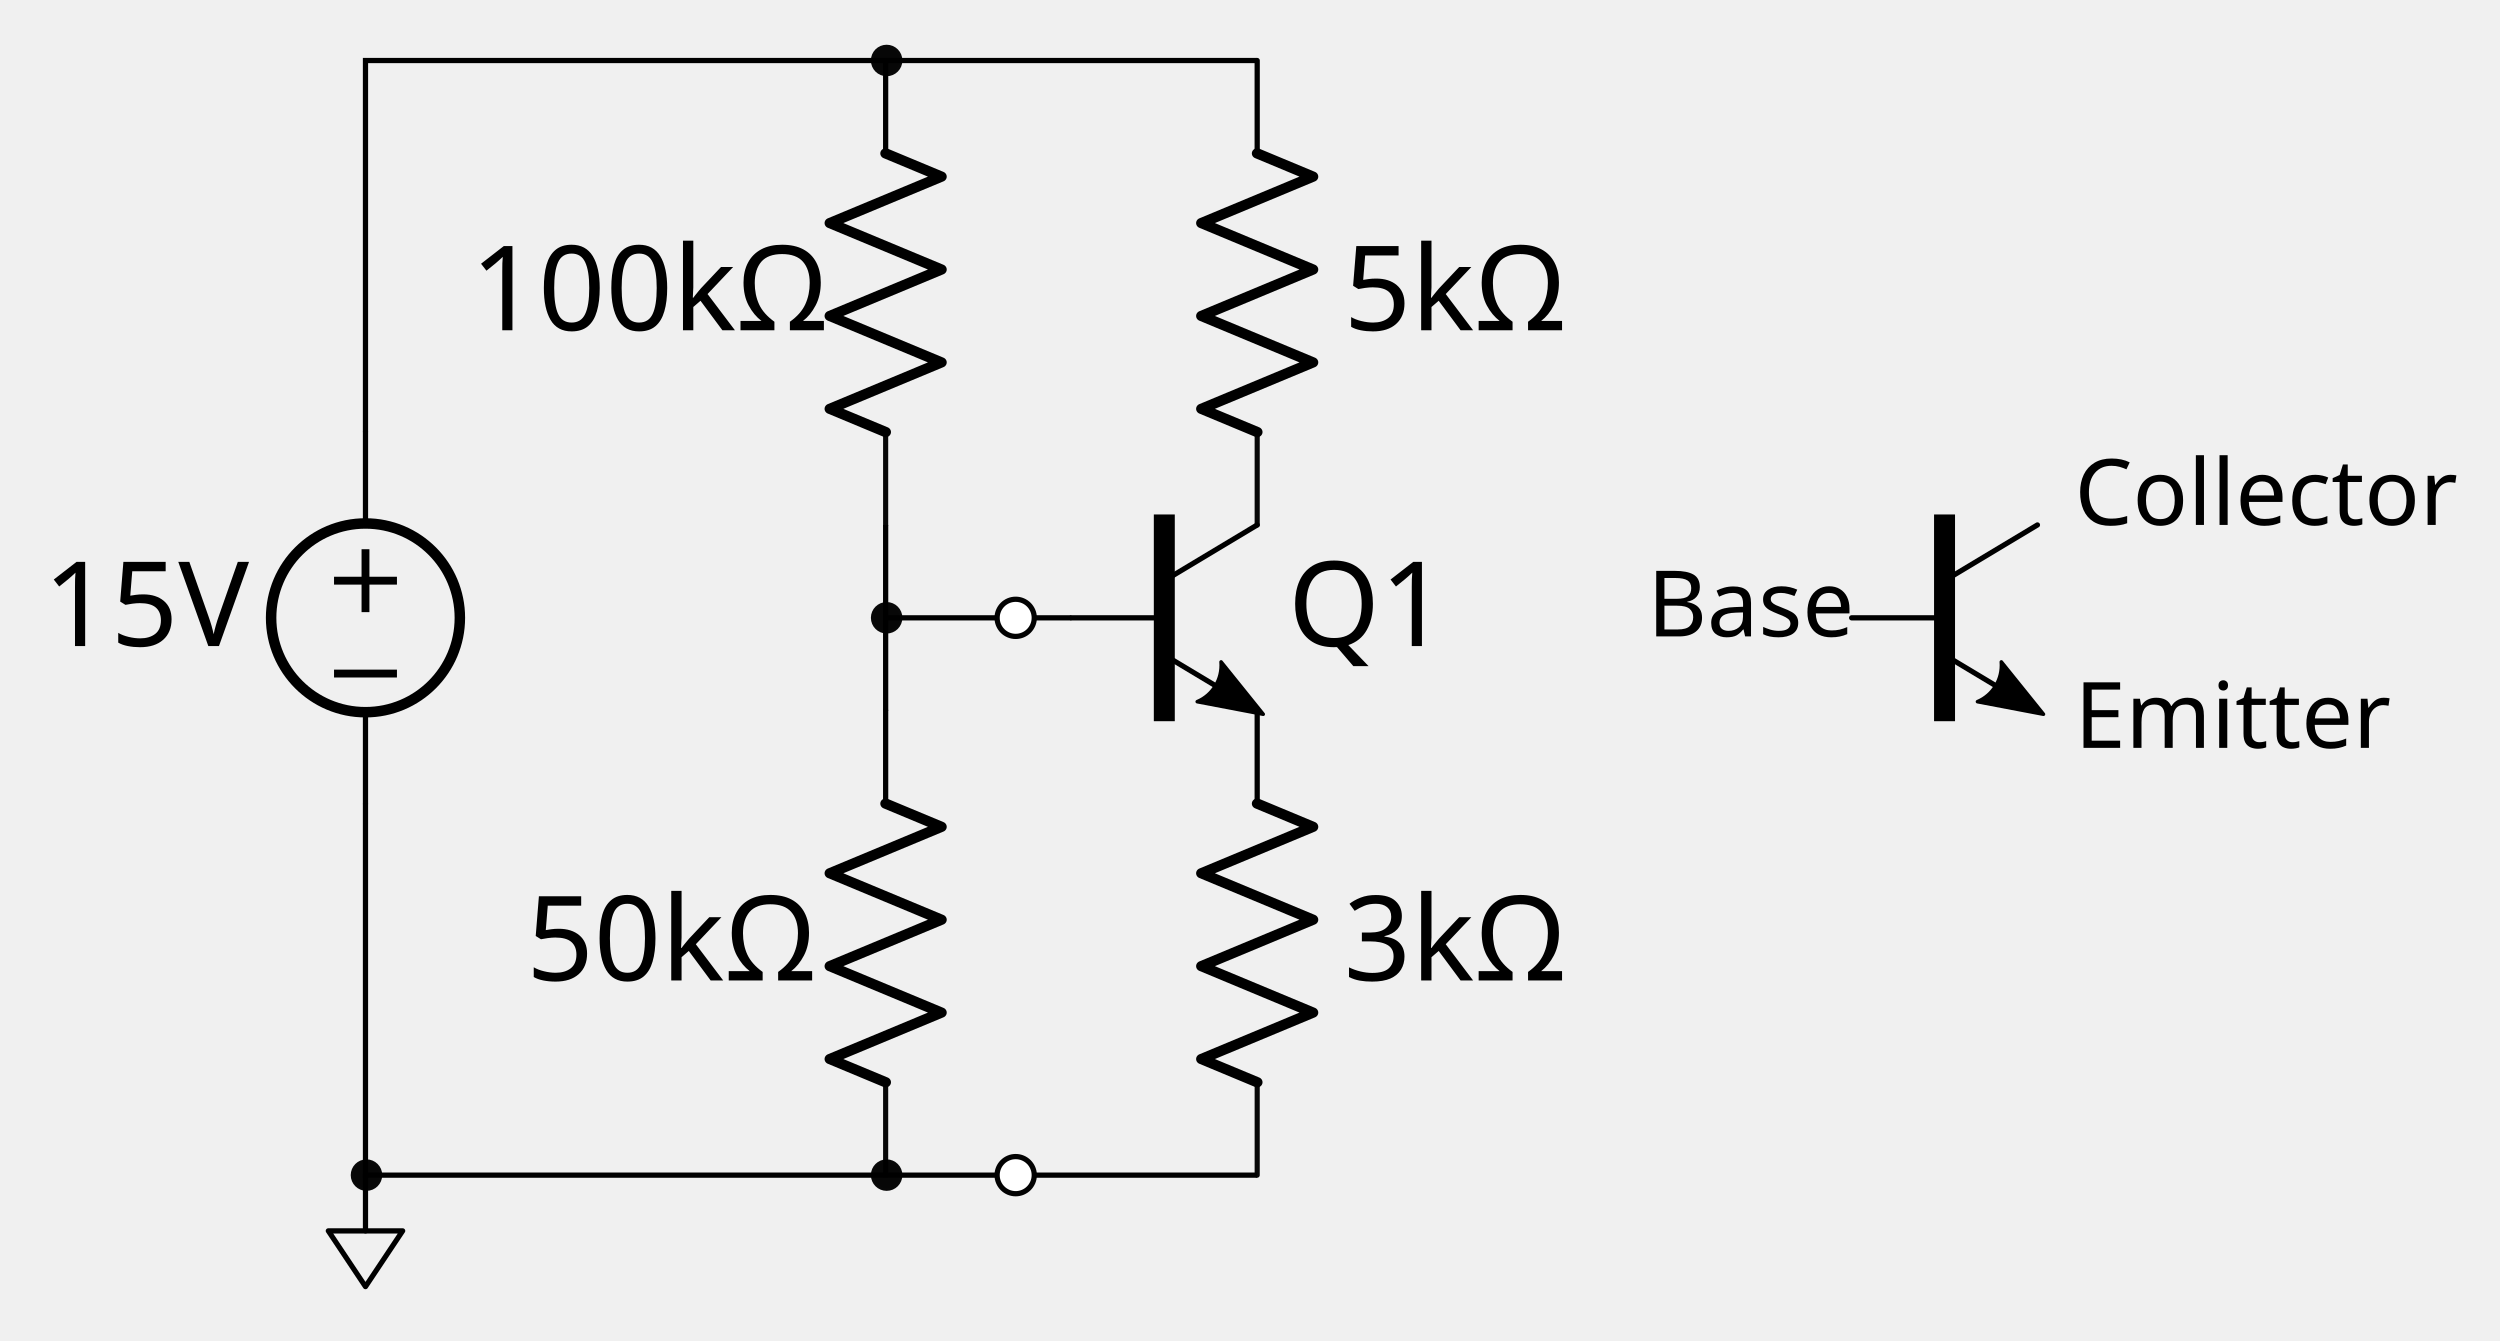
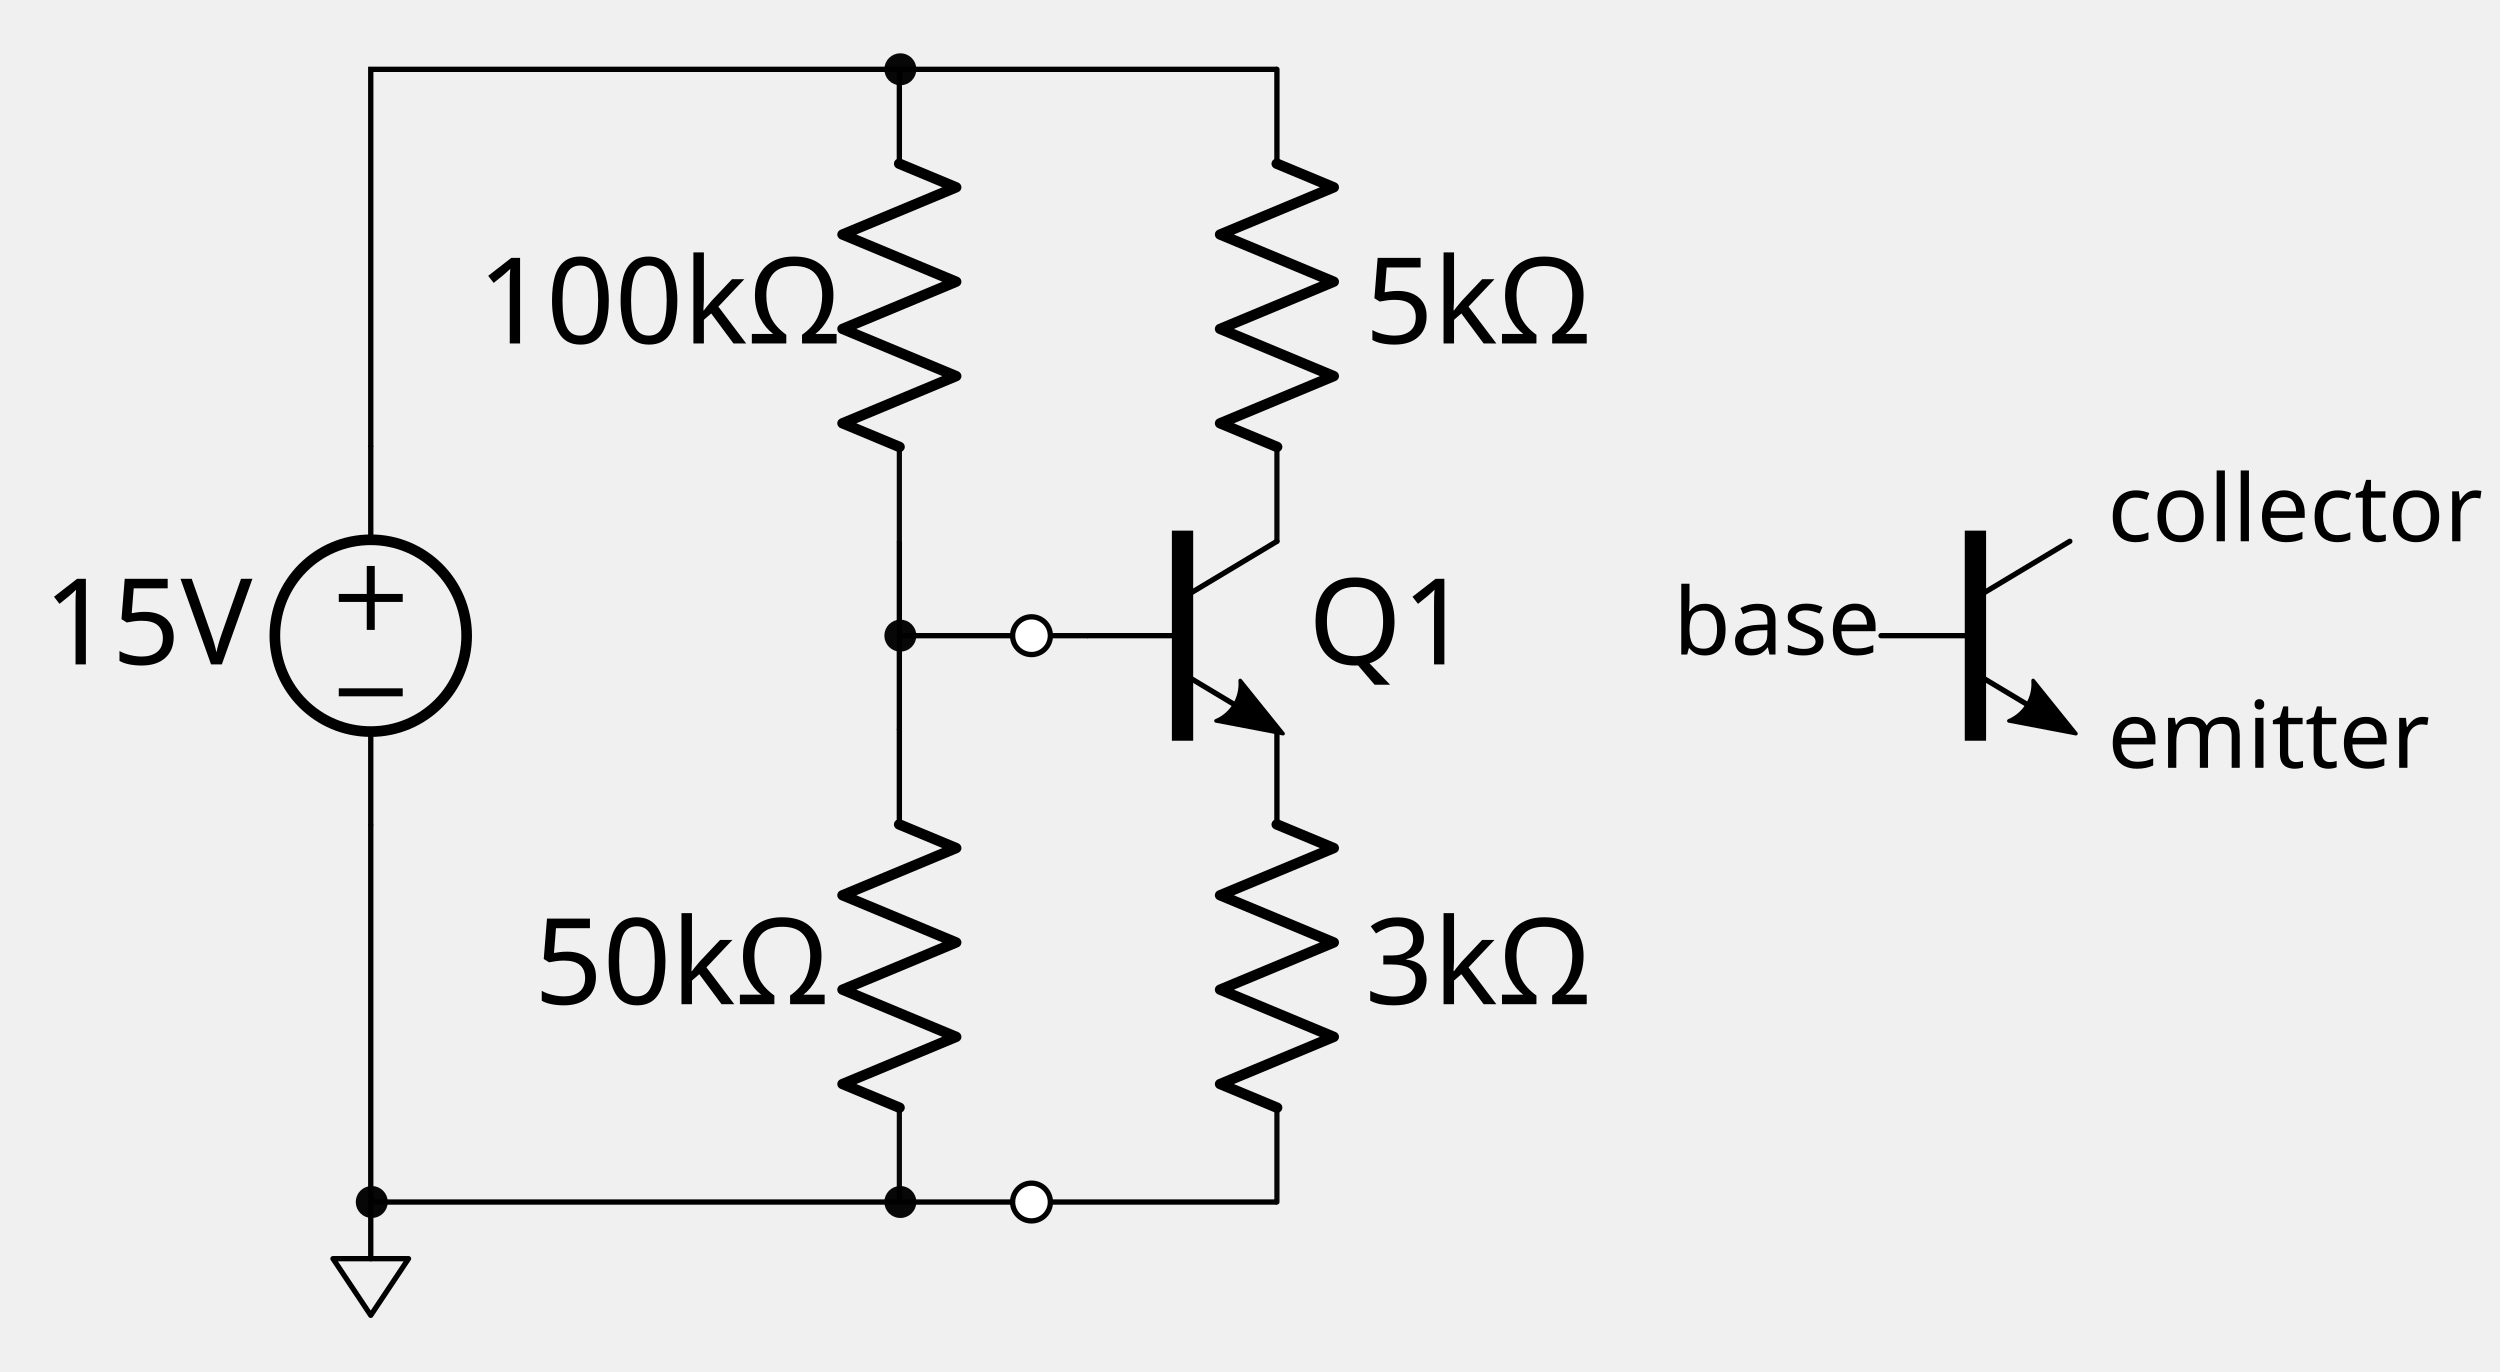
- <svg xmlns="http://www.w3.org/2000/svg" version="1.1" id="Layer_1" x="0px" y="0px" width="476.838" height="255.702" viewBox="0 0 476.838 255.702" xml:space="preserve">
+ <svg xmlns="http://www.w3.org/2000/svg" version="1.1" id="Layer_1" x="0px" y="0px" width="469.226" height="257.371" viewBox="0 0 469.226 257.371" xml:space="preserve">
  <defs id="defs17226">
    <marker style="overflow:visible" id="marker24406" refX="0" refY="0" orient="auto">
      <path transform="matrix(1.1,0,0,1.1,1.1,0)" d="M 8.719,4.034 -2.207,0.016 8.719,-4.002 c -1.745,2.372 -1.735,5.617 -6e-7,8.035 z" style="fill:#000000;fill-opacity:1;fill-rule:evenodd;stroke:#000000;stroke-width:0.625;stroke-linejoin:round;stroke-opacity:1" id="path24408" />
    </marker>
    <marker style="overflow:visible" id="marker23437" refX="0" refY="0" orient="auto">
      <path transform="matrix(-1.1,0,0,-1.1,-1.1,0)" d="M 8.719,4.034 -2.207,0.016 8.719,-4.002 c -1.745,2.372 -1.735,5.617 -6e-7,8.035 z" style="fill:#000000;fill-opacity:1;fill-rule:evenodd;stroke:#000000;stroke-width:0.625;stroke-linejoin:round;stroke-opacity:1" id="path23439" />
    </marker>
    <marker orient="auto" refY="0" refX="0" id="marker22908" style="overflow:visible">
      <path id="path22910" style="fill:#000000;fill-opacity:1;fill-rule:evenodd;stroke:#000000;stroke-width:0.625;stroke-linejoin:round;stroke-opacity:1" d="M 8.719,4.034 -2.207,0.016 8.719,-4.002 c -1.745,2.372 -1.735,5.617 -6e-7,8.035 z" transform="matrix(-1.1,0,0,-1.1,-1.1,0)" />
    </marker>
    <marker style="overflow:visible" id="marker22682" refX="0" refY="0" orient="auto">
      <path transform="matrix(-1.1,0,0,-1.1,-1.1,0)" d="M 8.719,4.034 -2.207,0.016 8.719,-4.002 c -1.745,2.372 -1.735,5.617 -6e-7,8.035 z" style="fill:#000000;fill-opacity:1;fill-rule:evenodd;stroke:#000000;stroke-width:0.625;stroke-linejoin:round;stroke-opacity:1" id="path22684" />
    </marker>
    <marker style="overflow:visible" id="marker22450" refX="0" refY="0" orient="auto">
      <path transform="matrix(-1.1,0,0,-1.1,-1.1,0)" d="M 8.719,4.034 -2.207,0.016 8.719,-4.002 c -1.745,2.372 -1.735,5.617 -6e-7,8.035 z" style="fill:#000000;fill-opacity:1;fill-rule:evenodd;stroke:#000000;stroke-width:0.625;stroke-linejoin:round;stroke-opacity:1" id="path22452" />
    </marker>
    <marker style="overflow:visible" id="marker22242" refX="0" refY="0" orient="auto">
      <path transform="matrix(-1.1,0,0,-1.1,-1.1,0)" d="M 8.719,4.034 -2.207,0.016 8.719,-4.002 c -1.745,2.372 -1.735,5.617 -6e-7,8.035 z" style="fill:#000000;fill-opacity:1;fill-rule:evenodd;stroke:#000000;stroke-width:0.625;stroke-linejoin:round;stroke-opacity:1" id="path22244" />
    </marker>
    <marker style="overflow:visible" id="marker21738" refX="0" refY="0" orient="auto">
      <path transform="scale(0.6,0.6)" d="M 8.719,4.034 -2.207,0.016 8.719,-4.002 c -1.745,2.372 -1.735,5.617 -6e-7,8.035 z" style="fill:#000000;fill-opacity:1;fill-rule:evenodd;stroke:#000000;stroke-width:0.625;stroke-linejoin:round;stroke-opacity:1" id="path21740" />
    </marker>
    <marker orient="auto" refY="0" refX="0" id="marker21352" style="overflow:visible">
      <path id="path21354" style="fill:#000000;fill-opacity:1;fill-rule:evenodd;stroke:#000000;stroke-width:0.625;stroke-linejoin:round;stroke-opacity:1" d="M 8.719,4.034 -2.207,0.016 8.719,-4.002 c -1.745,2.372 -1.735,5.617 -6e-7,8.035 z" transform="matrix(1.1,0,0,1.1,1.1,0)" />
    </marker>
    <marker orient="auto" refY="0" refX="0" id="marker21192" style="overflow:visible">
      <path id="path21194" style="fill:#000000;fill-opacity:1;fill-rule:evenodd;stroke:#000000;stroke-width:0.625;stroke-linejoin:round;stroke-opacity:1" d="M 8.719,4.034 -2.207,0.016 8.719,-4.002 c -1.745,2.372 -1.735,5.617 -6e-7,8.035 z" transform="matrix(1.1,0,0,1.1,1.1,0)" />
    </marker>
    <marker orient="auto" refY="0" refX="0" id="Arrow2Lstart" style="overflow:visible">
      <path id="path4252" style="fill:#000000;fill-opacity:1;fill-rule:evenodd;stroke:#000000;stroke-width:0.625;stroke-linejoin:round;stroke-opacity:1" d="M 8.719,4.034 -2.207,0.016 8.719,-4.002 c -1.745,2.372 -1.735,5.617 -6e-7,8.035 z" transform="matrix(1.1,0,0,1.1,1.1,0)" />
    </marker>
    <marker orient="auto" refY="0" refX="0" id="marker20892" style="overflow:visible">
      <path id="path20894" style="fill:#000000;fill-opacity:1;fill-rule:evenodd;stroke:#000000;stroke-width:0.625;stroke-linejoin:round;stroke-opacity:1" d="M 8.719,4.034 -2.207,0.016 8.719,-4.002 c -1.745,2.372 -1.735,5.617 -6e-7,8.035 z" transform="scale(0.6,0.6)" />
    </marker>
    <marker orient="auto" refY="0" refX="0" id="Arrow2Mstart" style="overflow:visible">
      <path id="path4258" style="fill:#000000;fill-opacity:1;fill-rule:evenodd;stroke:#000000;stroke-width:0.625;stroke-linejoin:round;stroke-opacity:1" d="M 8.719,4.034 -2.207,0.016 8.719,-4.002 c -1.745,2.372 -1.735,5.617 -6e-7,8.035 z" transform="scale(0.6,0.6)" />
    </marker>
    <marker orient="auto" refY="0" refX="0" id="Arrow1Mstart" style="overflow:visible">
      <path id="path4240" d="M 0,0 5,-5 -12.5,0 5,5 0,0 Z" style="fill:#000000;fill-opacity:1;fill-rule:evenodd;stroke:#000000;stroke-width:1pt;stroke-opacity:1" transform="matrix(0.4,0,0,0.4,4,0)" />
    </marker>
    <marker orient="auto" refY="0" refX="0" id="Arrow2Mend" style="overflow:visible">
      <path id="path4261" style="fill:#000000;fill-opacity:1;fill-rule:evenodd;stroke:#000000;stroke-width:0.625;stroke-linejoin:round;stroke-opacity:1" d="M 8.719,4.034 -2.207,0.016 8.719,-4.002 c -1.745,2.372 -1.735,5.617 -6e-7,8.035 z" transform="scale(-0.6,-0.6)" />
    </marker>
    <marker orient="auto" refY="0" refX="0" id="Arrow1Lend" style="overflow:visible">
      <path id="path4237" d="M 0,0 5,-5 -12.5,0 5,5 0,0 Z" style="fill:#000000;fill-opacity:1;fill-rule:evenodd;stroke:#000000;stroke-width:1pt;stroke-opacity:1" transform="matrix(-0.8,0,0,-0.8,-10,0)" />
    </marker>
    <marker orient="auto" refY="0" refX="0" id="Arrow2Mend-6" style="overflow:visible">
      <path id="path4261-8" style="fill:#000000;fill-opacity:1;fill-rule:evenodd;stroke:#000000;stroke-width:0.625;stroke-linejoin:round;stroke-opacity:1" d="M 8.719,4.034 -2.207,0.016 8.719,-4.002 c -1.745,2.372 -1.735,5.617 -6e-7,8.035 z" transform="scale(-0.6,-0.6)" />
    </marker>
    <marker orient="auto" refY="0" refX="0" id="Arrow2Mend-7" style="overflow:visible">
      <path id="path4261-2" style="fill:#000000;fill-opacity:1;fill-rule:evenodd;stroke:#000000;stroke-width:0.625;stroke-linejoin:round;stroke-opacity:1" d="M 8.719,4.034 -2.207,0.016 8.719,-4.002 c -1.745,2.372 -1.735,5.617 -6e-7,8.035 z" transform="scale(-0.6,-0.6)" />
    </marker>
    <marker orient="auto" refY="0" refX="0" id="marker21536-8" style="overflow:visible">
      <path id="path21538-4" style="fill:#000000;fill-opacity:1;fill-rule:evenodd;stroke:#000000;stroke-width:0.625;stroke-linejoin:round;stroke-opacity:1" d="M 8.719,4.034 -2.207,0.016 8.719,-4.002 c -1.745,2.372 -1.735,5.617 -6e-7,8.035 z" transform="matrix(1.1,0,0,1.1,1.1,0)" />
    </marker>
    <marker style="overflow:visible" id="marker23437-6" refX="0" refY="0" orient="auto">
      <path transform="matrix(-1.1,0,0,-1.1,-1.1,0)" d="M 8.719,4.034 -2.207,0.016 8.719,-4.002 c -1.745,2.372 -1.735,5.617 -6e-7,8.035 z" style="fill:#000000;fill-opacity:1;fill-rule:evenodd;stroke:#000000;stroke-width:0.625;stroke-linejoin:round;stroke-opacity:1" id="path23439-6" />
    </marker>
    <marker orient="auto" refY="0" refX="0" id="Arrow2Lstart-0" style="overflow:visible">
      <path id="path4252-5" style="fill:#000000;fill-opacity:1;fill-rule:evenodd;stroke:#000000;stroke-width:0.625;stroke-linejoin:round;stroke-opacity:1" d="M 8.719,4.034 -2.207,0.016 8.719,-4.002 c -1.745,2.372 -1.735,5.617 -6e-7,8.035 z" transform="matrix(1.1,0,0,1.1,1.1,0)" />
    </marker>
    <marker orient="auto" refY="0" refX="0" id="Arrow2Lstart-8" style="overflow:visible">
      <path id="path4252-0" style="fill:#000000;fill-opacity:1;fill-rule:evenodd;stroke:#000000;stroke-width:0.625;stroke-linejoin:round;stroke-opacity:1" d="M 8.719,4.034 -2.207,0.016 8.719,-4.002 c -1.745,2.372 -1.735,5.617 -6e-7,8.035 z" transform="matrix(1.1,0,0,1.1,1.1,0)" />
    </marker>
  </defs>
  <style type="text/css" id="style17124">
	.st0{fill:none;stroke:#000000;stroke-linecap:round;stroke-linejoin:round;stroke-miterlimit:10;}
	.st1{fill:none;stroke:#BABEC2;stroke-linecap:round;stroke-linejoin:round;stroke-miterlimit:10;}
	.st2{fill:none;stroke:#BABEC2;stroke-width:2;stroke-linecap:round;stroke-linejoin:round;stroke-miterlimit:10;}
	.st3{fill:none;}
	.st4{fill:none;stroke:#000000;stroke-width:1.5;stroke-linecap:round;stroke-linejoin:round;stroke-miterlimit:10;}
	.st5{fill:none;stroke:#000000;stroke-linecap:round;stroke-miterlimit:10;}
	.st6{fill:none;stroke:#000000;stroke-width:1.5;stroke-linecap:round;stroke-miterlimit:10;}
	.st7{fill:none;stroke:#000000;stroke-width:2;stroke-linecap:round;stroke-linejoin:round;stroke-miterlimit:10;}
	.st8{fill:none;stroke:#000000;stroke-width:1.5;stroke-miterlimit:10;}
	.st9{fill:none;stroke:#000000;stroke-miterlimit:10;}
	.st10{fill:none;stroke:#000000;stroke-width:2;stroke-miterlimit:10;}
	.st11{fill:none;stroke:#000000;stroke-width:2;stroke-linecap:round;stroke-miterlimit:10;}
	.st12{fill:none;stroke:#000000;stroke-linecap:round;stroke-linejoin:round;}
	.st13{stroke:#000000;stroke-linecap:round;stroke-linejoin:round;stroke-miterlimit:10;}
	.st14{fill:none;stroke:#000000;stroke-width:1.5;stroke-linejoin:round;stroke-miterlimit:10;}
	.st15{fill:none;stroke:#000000;stroke-linejoin:round;stroke-miterlimit:10;}
	.st16{clip-path:url(#SVGID_2_);fill:none;stroke:#000000;stroke-linejoin:round;stroke-miterlimit:10;}
	.st17{clip-path:url(#SVGID_2_);fill:none;stroke:#ADADEB;stroke-linejoin:round;stroke-miterlimit:10;}
	.st18{clip-path:url(#SVGID_2_);}
	.st19{stroke:#000000;stroke-linejoin:round;stroke-miterlimit:10;}
	.st20{stroke:#000000;stroke-width:3;stroke-linejoin:round;stroke-miterlimit:10;}
	.st21{fill:none;stroke:#000000;stroke-linejoin:round;}
	.st22{opacity:0.5;fill:#CCFAFF;}
	.st23{fill:none;stroke:#0C7F99;stroke-miterlimit:10;}
	.st24{fill:#0C7F99;}
	.st25{fill:none;stroke:#11ACCD;stroke-width:3;stroke-linecap:round;stroke-miterlimit:10;}
	.st26{fill:#11ACCD;}
	.st27{fill:none;stroke:#01D1C1;stroke-width:2;stroke-miterlimit:10;}
	.st28{fill:none;stroke:#01D1C1;stroke-linecap:round;stroke-miterlimit:10;}
	.st29{fill:none;stroke:#01D1C1;stroke-linecap:round;stroke-linejoin:round;stroke-miterlimit:10;}
	.st30{fill:none;stroke:#01D1C1;stroke-width:1.5;stroke-miterlimit:10;}
	.st31{fill:none;stroke:#01D1C1;stroke-width:2;stroke-linecap:round;stroke-linejoin:round;stroke-miterlimit:10;}
	.st32{fill:#01D1C1;stroke:#01D1C1;stroke-linecap:round;stroke-linejoin:round;stroke-miterlimit:10;}
	.st33{fill:none;stroke:#01D1C1;stroke-miterlimit:10;}
	.st34{fill:#01D1C1;}
	.st35{fill:none;stroke:#FCA9A9;stroke-width:3;stroke-linecap:round;stroke-miterlimit:10;}
	.st36{fill:#FCA9A9;}
	.st37{fill:#FFFFFF;stroke:#000000;stroke-miterlimit:10;}
	.st38{fill:#11ACCD;stroke:#000000;stroke-miterlimit:10;}
	.st39{font-family:'KaTeX_Main-Regular';}
	.st40{font-size:21px;}
	.st41{letter-spacing:2;}
	.st42{fill:#BABEC2;stroke:#BABEC2;stroke-miterlimit:10;}
	.st43{stroke:#000000;stroke-miterlimit:10;}
</style>
-   <g id="g27008" transform="translate(62.62467,-231.808)">
+   <g id="g27008" transform="translate(62.50015,-230.3386)">
    <path id="path18296-6" d="m 159.449,331.934 0,35.433" style="fill:none;fill-rule:evenodd;stroke:#000000;stroke-width:4;stroke-linecap:square;stroke-linejoin:miter;stroke-miterlimit:4;stroke-dasharray:none;stroke-opacity:1" />
    <path id="path18298-5" d="m 141.732,349.65 17.717,0" style="fill:none;fill-rule:evenodd;stroke:#000000;stroke-width:1px;stroke-linecap:round;stroke-linejoin:miter;stroke-opacity:1" />
    <path id="path18656-0" d="m 177.165,331.934 -17.717,10.63" style="fill:none;fill-rule:evenodd;stroke:#000000;stroke-width:1px;stroke-linecap:round;stroke-linejoin:miter;stroke-opacity:1" />
    <path id="path18676-2" d="M 177.165,367.367 159.449,356.737" style="fill:none;fill-rule:evenodd;stroke:#000000;stroke-width:1px;stroke-linecap:round;stroke-linejoin:miter;stroke-opacity:1;marker-start:url(#Arrow2Lstart)" />
  </g>
-   <text class="st23 st24" id="text4877-6-6-8" style="font-style:normal;font-variant:normal;font-weight:normal;font-stretch:normal;font-size:22.5px;line-height:125%;font-family:KaTeX_Main;-inkscape-font-specification:'KaTeX_Main, Normal';text-align:start;writing-mode:lr-tb;text-anchor:start;fill:#000000;stroke:none;stroke-miterlimit:10" x="89.753" y="62.99">100kΩ</text>
-   <g id="g28429-3-4" transform="matrix(0,1,-1,0,400.6089,194.9518)">
+   <text class="st23 st24" id="text4877-6-6-8" style="font-style:normal;font-variant:normal;font-weight:normal;font-stretch:normal;font-size:22.5px;line-height:125%;font-family:KaTeX_Main;-inkscape-font-specification:'KaTeX_Main, Normal';text-align:start;writing-mode:lr-tb;text-anchor:start;fill:#000000;stroke:none;stroke-miterlimit:10" x="89.629" y="64.459">100kΩ</text>
+   <g id="g28429-3-4" transform="matrix(0,1,-1,0,400.4844,196.4211)">
    <polyline transform="matrix(1.135676,0,0,1.181102,-316.2825,75.77956)" class="st7" points="179.4,132 175.5,141 167.7,123 159.9,141 152.1,123 144.3,141 136.5,123 132.6,132  " id="polyline17196-1-8-3-8" style="fill:none;stroke:#000000;stroke-width:1.727;stroke-linecap:round;stroke-linejoin:round;stroke-miterlimit:10;stroke-dasharray:none" />
    <line class="st0" x1="-94.826" y1="231.685" x2="-112.542" y2="231.685" id="line17198-0-6-0-4" style="opacity:0.97;fill:none;stroke:#000000;stroke-width:0.976;stroke-linecap:round;stroke-linejoin:round;stroke-miterlimit:10" />
    <line class="st0" x1="-165.692" y1="231.685" x2="-183.408" y2="231.685" id="line17194-6-4-3-1" style="fill:none;stroke:#000000;stroke-width:1;stroke-linecap:round;stroke-linejoin:round;stroke-miterlimit:10;stroke-dasharray:none" />
  </g>
-   <text class="st23 st24" id="text4877-6-6-2" style="font-style:normal;font-variant:normal;font-weight:normal;font-stretch:normal;font-size:22.5px;line-height:125%;font-family:KaTeX_Main;-inkscape-font-specification:'KaTeX_Main, Normal';text-align:start;writing-mode:lr-tb;text-anchor:start;fill:#000000;stroke:none;stroke-miterlimit:10" x="100.383" y="187.005">50kΩ</text>
-   <g id="g28429-3-2" transform="matrix(0,1,-1,0,400.6089,318.9675)">
+   <text class="st23 st24" id="text4877-6-6-2" style="font-style:normal;font-variant:normal;font-weight:normal;font-stretch:normal;font-size:22.5px;line-height:125%;font-family:KaTeX_Main;-inkscape-font-specification:'KaTeX_Main, Normal';text-align:start;writing-mode:lr-tb;text-anchor:start;fill:#000000;stroke:none;stroke-miterlimit:10" x="100.258" y="188.475">50kΩ</text>
+   <g id="g28429-3-2" transform="matrix(0,1,-1,0,400.4844,320.4369)">
    <polyline transform="matrix(1.135676,0,0,1.181102,-316.2825,75.77956)" class="st7" points="179.4,132 175.5,141 167.7,123 159.9,141 152.1,123 144.3,141 136.5,123 132.6,132  " id="polyline17196-1-8-3-5" style="fill:none;stroke:#000000;stroke-width:1.727;stroke-linecap:round;stroke-linejoin:round;stroke-miterlimit:10;stroke-dasharray:none" />
    <line class="st0" x1="-94.826" y1="231.685" x2="-112.542" y2="231.685" id="line17198-0-6-0-2" style="opacity:0.97;fill:none;stroke:#000000;stroke-width:0.976;stroke-linecap:round;stroke-linejoin:round;stroke-miterlimit:10" />
    <line class="st0" x1="-165.692" y1="231.685" x2="-183.408" y2="231.685" id="line17194-6-4-3-15" style="fill:none;stroke:#000000;stroke-width:1;stroke-linecap:round;stroke-linejoin:round;stroke-miterlimit:10;stroke-dasharray:none" />
  </g>
-   <text class="st23 st24" id="text4877-6-6-0" style="font-style:normal;font-variant:normal;font-weight:normal;font-stretch:normal;font-size:22.5px;line-height:125%;font-family:KaTeX_Main;-inkscape-font-specification:'KaTeX_Main, Normal';text-align:start;writing-mode:lr;text-anchor:start;fill:#000000;stroke:none;stroke-miterlimit:10;" x="256.288" y="187.005">3kΩ</text>
-   <g id="g28429-3-1" transform="matrix(0,1,-1,0,471.475,318.9675)">
+   <text class="st23 st24" id="text4877-6-6-0" style="font-style:normal;font-variant:normal;font-weight:normal;font-stretch:normal;font-size:22.5px;line-height:125%;font-family:KaTeX_Main;-inkscape-font-specification:'KaTeX_Main, Normal';text-align:start;writing-mode:lr-tb;text-anchor:start;fill:#000000;stroke:none;stroke-miterlimit:10" x="256.164" y="188.475">3kΩ</text>
+   <g id="g28429-3-1" transform="matrix(0,1,-1,0,471.3505,320.4369)">
    <polyline transform="matrix(1.135676,0,0,1.181102,-316.2825,75.77956)" class="st7" points="179.4,132 175.5,141 167.7,123 159.9,141 152.1,123 144.3,141 136.5,123 132.6,132  " id="polyline17196-1-8-3-3" style="fill:none;stroke:#000000;stroke-width:1.727;stroke-linecap:round;stroke-linejoin:round;stroke-miterlimit:10;stroke-dasharray:none" />
    <line class="st0" x1="-94.826" y1="231.685" x2="-112.542" y2="231.685" id="line17198-0-6-0-8" style="opacity:0.97;fill:none;stroke:#000000;stroke-width:0.976;stroke-linecap:round;stroke-linejoin:round;stroke-miterlimit:10" />
    <line class="st0" x1="-165.692" y1="231.685" x2="-183.408" y2="231.685" id="line17194-6-4-3-9" style="fill:none;stroke:#000000;stroke-width:1;stroke-linecap:round;stroke-linejoin:round;stroke-miterlimit:10;stroke-dasharray:none" />
  </g>
-   <text class="st23 st24" id="text4877-6-6-5" style="font-style:normal;font-variant:normal;font-weight:normal;font-stretch:normal;font-size:22.5px;line-height:125%;font-family:KaTeX_Main;-inkscape-font-specification:'KaTeX_Main, Normal';text-align:start;writing-mode:lr;text-anchor:start;fill:#000000;stroke:none;stroke-miterlimit:10;" x="256.288" y="62.99">5kΩ</text>
-   <g id="g28429-3-18" transform="matrix(0,1,-1,0,471.4751,194.9518)">
+   <text class="st23 st24" id="text4877-6-6-5" style="font-style:normal;font-variant:normal;font-weight:normal;font-stretch:normal;font-size:22.5px;line-height:125%;font-family:KaTeX_Main;-inkscape-font-specification:'KaTeX_Main, Normal';text-align:start;writing-mode:lr-tb;text-anchor:start;fill:#000000;stroke:none;stroke-miterlimit:10" x="256.164" y="64.459">5kΩ</text>
+   <g id="g28429-3-18" transform="matrix(0,1,-1,0,471.3505,196.4211)">
    <polyline transform="matrix(1.135676,0,0,1.181102,-316.2825,75.77956)" class="st7" points="179.4,132 175.5,141 167.7,123 159.9,141 152.1,123 144.3,141 136.5,123 132.6,132  " id="polyline17196-1-8-3-0" style="fill:none;stroke:#000000;stroke-width:1.727;stroke-linecap:round;stroke-linejoin:round;stroke-miterlimit:10;stroke-dasharray:none" />
    <line class="st0" x1="-94.826" y1="231.685" x2="-112.542" y2="231.685" id="line17198-0-6-0-1" style="opacity:0.97;fill:none;stroke:#000000;stroke-width:0.976;stroke-linecap:round;stroke-linejoin:round;stroke-miterlimit:10" />
    <line class="st0" x1="-165.692" y1="231.685" x2="-183.408" y2="231.685" id="line17194-6-4-3-7" style="fill:none;stroke:#000000;stroke-width:1;stroke-linecap:round;stroke-linejoin:round;stroke-miterlimit:10;stroke-dasharray:none" />
  </g>
-   <path style="fill:none;fill-rule:evenodd;stroke:#000000;stroke-width:1px;stroke-linecap:butt;stroke-linejoin:miter;stroke-opacity:1" d="m 168.924,117.843 35.433,0" id="path35023" />
-   <path style="fill:none;fill-rule:evenodd;stroke:#000000;stroke-width:1px;stroke-linecap:butt;stroke-linejoin:miter;stroke-opacity:1" d="m 168.924,100.126 0,35.433" id="path35025" />
-   <path style="fill:none;fill-rule:evenodd;stroke:#000000;stroke-width:1px;stroke-linecap:butt;stroke-linejoin:miter;stroke-opacity:1" d="m 168.924,11.543 70.866,0" id="path35027" />
-   <path style="fill:none;fill-rule:evenodd;stroke:#000000;stroke-width:1;stroke-linecap:butt;stroke-linejoin:miter;stroke-miterlimit:4;stroke-dasharray:none;stroke-opacity:1" d="m 239.79,224.142 -58.648,0 -111.431,1e-5 0,-70.866 0,0 0,0" id="path35029" />
-   <g id="g28566" transform="translate(-12.28037,-190.0508)">
+   <path style="fill:none;fill-rule:evenodd;stroke:#000000;stroke-width:1px;stroke-linecap:butt;stroke-linejoin:miter;stroke-opacity:1" d="m 168.799,119.312 35.433,0" id="path35023" />
+   <path style="fill:none;fill-rule:evenodd;stroke:#000000;stroke-width:1px;stroke-linecap:butt;stroke-linejoin:miter;stroke-opacity:1" d="m 168.799,101.595 0,35.433" id="path35025" />
+   <path style="fill:none;fill-rule:evenodd;stroke:#000000;stroke-width:1px;stroke-linecap:butt;stroke-linejoin:miter;stroke-opacity:1" d="m 168.799,13.013 70.866,0" id="path35027" />
+   <path style="fill:none;fill-rule:evenodd;stroke:#000000;stroke-width:1;stroke-linecap:butt;stroke-linejoin:miter;stroke-miterlimit:4;stroke-dasharray:none;stroke-opacity:1" d="m 239.665,225.611 -58.648,0 -111.431,10e-6 0,-70.866 0,0 0,0" id="path35029" />
+   <g id="g28566" transform="translate(-12.40489,-188.5815)">
    <circle r="18" class="st7" cx="81.992" cy="307.893" id="circle4843" style="fill:none;stroke:#000000;stroke-width:2;stroke-linecap:round;stroke-linejoin:round;stroke-miterlimit:10" />
    <line class="st9" x1="81.992" y1="294.807" x2="81.992" y2="306.807" id="line4849" style="fill:none;stroke:#000000;stroke-width:1.5;stroke-miterlimit:10" />
    <line class="st9" x1="75.992" y1="300.807" x2="87.992" y2="300.807" id="line4851" style="fill:none;stroke:#000000;stroke-width:1.5;stroke-miterlimit:10" />
    <line class="st9" x1="75.992" y1="318.523" x2="87.992" y2="318.523" id="line4853" style="fill:none;stroke:#000000;stroke-width:1.5;stroke-miterlimit:10" />
    <path id="path28530" d="m 81.992,272.46 0,17.717" style="fill:none;fill-rule:evenodd;stroke:#000000;stroke-width:1px;stroke-linecap:round;stroke-linejoin:miter;stroke-opacity:1" />
    <path id="path28534" d="m 81.992,325.61 0,17.717" style="fill:none;fill-rule:evenodd;stroke:#000000;stroke-width:1px;stroke-linecap:round;stroke-linejoin:miter;stroke-opacity:1" />
  </g>
-   <g id="g34734" transform="translate(-278.0285,-55.40513)">
+   <g id="g34734" transform="translate(-278.153,-53.93577)">
    <path id="path34730" d="m 347.74,279.547 0,10.63" style="fill:none;fill-rule:evenodd;stroke:#000000;stroke-width:1px;stroke-linecap:round;stroke-linejoin:miter;stroke-opacity:1" />
    <path id="path34732" d="m 347.74,290.177 -7.087,0 7.087,10.63 7.087,-10.63 z" style="fill:none;fill-rule:evenodd;stroke:#000000;stroke-width:1px;stroke-linecap:round;stroke-linejoin:round;stroke-opacity:1" />
  </g>
-   <path style="fill:none;fill-rule:evenodd;stroke:#000000;stroke-width:1;stroke-linecap:butt;stroke-linejoin:miter;stroke-miterlimit:4;stroke-dasharray:none;stroke-opacity:1" d="m 69.711,82.409 0,-70.866 99.213,0" id="path36366" />
-   <ellipse style="opacity:1;fill:#ffffff;fill-opacity:1;stroke:#000000;stroke-width:1;stroke-linecap:round;stroke-linejoin:round;stroke-miterlimit:10;stroke-dasharray:none;stroke-opacity:0.992" id="path34747-8-5" cx="193.727" cy="117.842" rx="3.543" ry="3.543" />
-   <ellipse style="opacity:1;fill:#ffffff;fill-opacity:1;stroke:#000000;stroke-width:1;stroke-linecap:round;stroke-linejoin:round;stroke-miterlimit:10;stroke-dasharray:none;stroke-opacity:0.992" id="path34747-8-5-5" cx="193.727" cy="224.142" rx="3.543" ry="3.543" />
-   <ellipse style="opacity:0.97;fill:#000000;fill-opacity:1;stroke:#000000;stroke-width:1;stroke-linecap:round;stroke-linejoin:round;stroke-miterlimit:10;stroke-dasharray:none;stroke-opacity:0.992" id="path34745-35" cx="69.901" cy="224.135" rx="2.505" ry="2.505" />
-   <ellipse style="opacity:0.97;fill:#000000;fill-opacity:1;stroke:#000000;stroke-width:1;stroke-linecap:round;stroke-linejoin:round;stroke-miterlimit:10;stroke-dasharray:none;stroke-opacity:0.992" id="path34745-8" cx="169.114" cy="117.835" rx="2.505" ry="2.505" />
-   <ellipse style="opacity:0.97;fill:#000000;fill-opacity:1;stroke:#000000;stroke-width:1;stroke-linecap:round;stroke-linejoin:round;stroke-miterlimit:10;stroke-dasharray:none;stroke-opacity:0.992" id="path34745-1" cx="169.114" cy="11.536" rx="2.505" ry="2.505" />
-   <ellipse style="opacity:0.97;fill:#000000;fill-opacity:1;stroke:#000000;stroke-width:1;stroke-linecap:round;stroke-linejoin:round;stroke-miterlimit:10;stroke-dasharray:none;stroke-opacity:0.992" id="path34745" cx="169.114" cy="224.135" rx="2.505" ry="2.505" />
-   <g id="g27008-2" transform="translate(211.4436,-231.808)">
+   <path style="fill:none;fill-rule:evenodd;stroke:#000000;stroke-width:1;stroke-linecap:butt;stroke-linejoin:miter;stroke-miterlimit:4;stroke-dasharray:none;stroke-opacity:1" d="m 69.587,83.879 0,-70.866 99.213,0" id="path36366" />
+   <ellipse style="opacity:1;fill:#ffffff;fill-opacity:1;stroke:#000000;stroke-width:1;stroke-linecap:round;stroke-linejoin:round;stroke-miterlimit:10;stroke-dasharray:none;stroke-opacity:0.992" id="path34747-8-5" cx="193.602" cy="119.312" rx="3.543" ry="3.543" />
+   <ellipse style="opacity:1;fill:#ffffff;fill-opacity:1;stroke:#000000;stroke-width:1;stroke-linecap:round;stroke-linejoin:round;stroke-miterlimit:10;stroke-dasharray:none;stroke-opacity:0.992" id="path34747-8-5-5" cx="193.602" cy="225.611" rx="3.543" ry="3.543" />
+   <ellipse style="opacity:0.97;fill:#000000;fill-opacity:1;stroke:#000000;stroke-width:1;stroke-linecap:round;stroke-linejoin:round;stroke-miterlimit:10;stroke-dasharray:none;stroke-opacity:0.992" id="path34745-35" cx="69.777" cy="225.604" rx="2.505" ry="2.505" />
+   <ellipse style="opacity:0.97;fill:#000000;fill-opacity:1;stroke:#000000;stroke-width:1;stroke-linecap:round;stroke-linejoin:round;stroke-miterlimit:10;stroke-dasharray:none;stroke-opacity:0.992" id="path34745-8" cx="168.989" cy="119.305" rx="2.505" ry="2.505" />
+   <ellipse style="opacity:0.97;fill:#000000;fill-opacity:1;stroke:#000000;stroke-width:1;stroke-linecap:round;stroke-linejoin:round;stroke-miterlimit:10;stroke-dasharray:none;stroke-opacity:0.992" id="path34745-1" cx="168.989" cy="13.005" rx="2.505" ry="2.505" />
+   <ellipse style="opacity:0.97;fill:#000000;fill-opacity:1;stroke:#000000;stroke-width:1;stroke-linecap:round;stroke-linejoin:round;stroke-miterlimit:10;stroke-dasharray:none;stroke-opacity:0.992" id="path34745" cx="168.989" cy="225.604" rx="2.505" ry="2.505" />
+   <g id="g27008-2" transform="translate(211.3191,-230.3386)">
    <path id="path18296-6-6" d="m 159.449,331.934 0,35.433" style="fill:none;fill-rule:evenodd;stroke:#000000;stroke-width:4;stroke-linecap:square;stroke-linejoin:miter;stroke-miterlimit:4;stroke-dasharray:none;stroke-opacity:1" />
    <path id="path18298-5-0" d="m 141.732,349.65 17.717,0" style="fill:none;fill-rule:evenodd;stroke:#000000;stroke-width:1px;stroke-linecap:round;stroke-linejoin:miter;stroke-opacity:1" />
    <path id="path18656-0-8" d="m 177.165,331.934 -17.717,10.63" style="fill:none;fill-rule:evenodd;stroke:#000000;stroke-width:1px;stroke-linecap:round;stroke-linejoin:miter;stroke-opacity:1" />
    <path id="path18676-2-6" d="M 177.165,367.367 159.449,356.737" style="fill:none;fill-rule:evenodd;stroke:#000000;stroke-width:1px;stroke-linecap:round;stroke-linejoin:miter;stroke-opacity:1;marker-start:url(#Arrow2Lstart-8)" />
  </g>
-   <text xml:space="preserve" style="font-style:normal;font-variant:normal;font-weight:normal;font-stretch:normal;font-size:17.5px;line-height:125%;font-family:KaTeX_Main;-inkscape-font-specification:'KaTeX_Main, Normal';text-align:start;letter-spacing:0px;word-spacing:0px;writing-mode:lr-tb;text-anchor:start;fill:#000000;fill-opacity:1;stroke:none;stroke-width:1px;stroke-linecap:butt;stroke-linejoin:miter;stroke-opacity:1" x="395.695" y="100.126" id="text37959">
-     <tspan id="tspan37961" x="395.695" y="100.126">Collector</tspan>
+   <text xml:space="preserve" style="font-style:normal;font-variant:normal;font-weight:normal;font-stretch:normal;font-size:17.5px;line-height:125%;font-family:KaTeX_Main;-inkscape-font-specification:'KaTeX_Main, Normal';text-align:start;letter-spacing:0px;word-spacing:0px;writing-mode:lr-tb;text-anchor:start;fill:#000000;fill-opacity:1;stroke:none;stroke-width:1px;stroke-linecap:butt;stroke-linejoin:miter;stroke-opacity:1" x="395.571" y="101.595" id="text37959">
+     <tspan id="tspan37961" x="395.571" y="101.595">collector</tspan>
  </text>
-   <text xml:space="preserve" style="font-style:normal;font-variant:normal;font-weight:normal;font-stretch:normal;font-size:17.5px;line-height:125%;font-family:KaTeX_Main;-inkscape-font-specification:'KaTeX_Main, Normal';text-align:start;letter-spacing:0px;word-spacing:0px;writing-mode:lr-tb;text-anchor:start;fill:#000000;fill-opacity:1;stroke:none;stroke-width:1px;stroke-linecap:butt;stroke-linejoin:miter;stroke-opacity:1" x="395.695" y="142.646" id="text37963">
-     <tspan id="tspan37965" x="395.695" y="142.646">Emitter</tspan>
+   <text xml:space="preserve" style="font-style:normal;font-variant:normal;font-weight:normal;font-stretch:normal;font-size:17.5px;line-height:125%;font-family:KaTeX_Main;-inkscape-font-specification:'KaTeX_Main, Normal';text-align:start;letter-spacing:0px;word-spacing:0px;writing-mode:lr-tb;text-anchor:start;fill:#000000;fill-opacity:1;stroke:none;stroke-width:1px;stroke-linecap:butt;stroke-linejoin:miter;stroke-opacity:1" x="395.571" y="144.115" id="text37963">
+     <tspan id="tspan37965" x="395.571" y="144.115">emitter</tspan>
  </text>
-   <text xml:space="preserve" style="font-style:normal;font-variant:normal;font-weight:normal;font-stretch:normal;font-size:17.5px;line-height:125%;font-family:KaTeX_Main;-inkscape-font-specification:'KaTeX_Main, Normal';text-align:start;letter-spacing:0px;word-spacing:0px;writing-mode:lr-tb;text-anchor:start;fill:#000000;fill-opacity:1;stroke:none;stroke-width:1px;stroke-linecap:butt;stroke-linejoin:miter;stroke-opacity:1" x="314.199" y="121.386" id="text37967">
-     <tspan id="tspan37969" x="314.199" y="121.386">Base</tspan>
+   <text xml:space="preserve" style="font-style:normal;font-variant:normal;font-weight:normal;font-stretch:normal;font-size:17.5px;line-height:125%;font-family:KaTeX_Main;-inkscape-font-specification:'KaTeX_Main, Normal';text-align:start;letter-spacing:0px;word-spacing:0px;writing-mode:lr-tb;text-anchor:start;fill:#000000;fill-opacity:1;stroke:none;stroke-width:1px;stroke-linecap:butt;stroke-linejoin:miter;stroke-opacity:1" x="314.075" y="122.855" id="text37967">
+     <tspan id="tspan37969" x="314.075" y="122.855">base</tspan>
  </text>
-   <text class="st23 st24" id="text4877-6-6-2-0" style="font-style:normal;font-variant:normal;font-weight:normal;font-stretch:normal;font-size:22.5px;line-height:125%;font-family:KaTeX_Main;-inkscape-font-specification:'KaTeX_Main, Normal';text-align:start;writing-mode:lr;text-anchor:start;fill:#000000;stroke:none;stroke-miterlimit:10;" x="8.257" y="123.226">15V</text>
-   <text class="st23 st24" id="text4877-6-6-5-8" style="font-style:normal;font-variant:normal;font-weight:normal;font-stretch:normal;font-size:22.5px;line-height:125%;font-family:KaTeX_Main;-inkscape-font-specification:'KaTeX_Main, Normal';text-align:start;writing-mode:lr;text-anchor:start;fill:#000000;stroke:none;stroke-miterlimit:10;" x="245.658" y="123.226">Q1</text>
+   <text class="st23 st24" id="text4877-6-6-2-0" style="font-style:normal;font-variant:normal;font-weight:normal;font-stretch:normal;font-size:22.5px;line-height:125%;font-family:KaTeX_Main;-inkscape-font-specification:'KaTeX_Main, Normal';text-align:start;writing-mode:lr-tb;text-anchor:start;fill:#000000;stroke:none;stroke-miterlimit:10" x="8.132" y="124.695">15V</text>
+   <text class="st23 st24" id="text4877-6-6-5-8" style="font-style:normal;font-variant:normal;font-weight:normal;font-stretch:normal;font-size:22.5px;line-height:125%;font-family:KaTeX_Main;-inkscape-font-specification:'KaTeX_Main, Normal';text-align:start;writing-mode:lr-tb;text-anchor:start;fill:#000000;stroke:none;stroke-miterlimit:10" x="245.534" y="124.695">Q1</text>
</svg>
